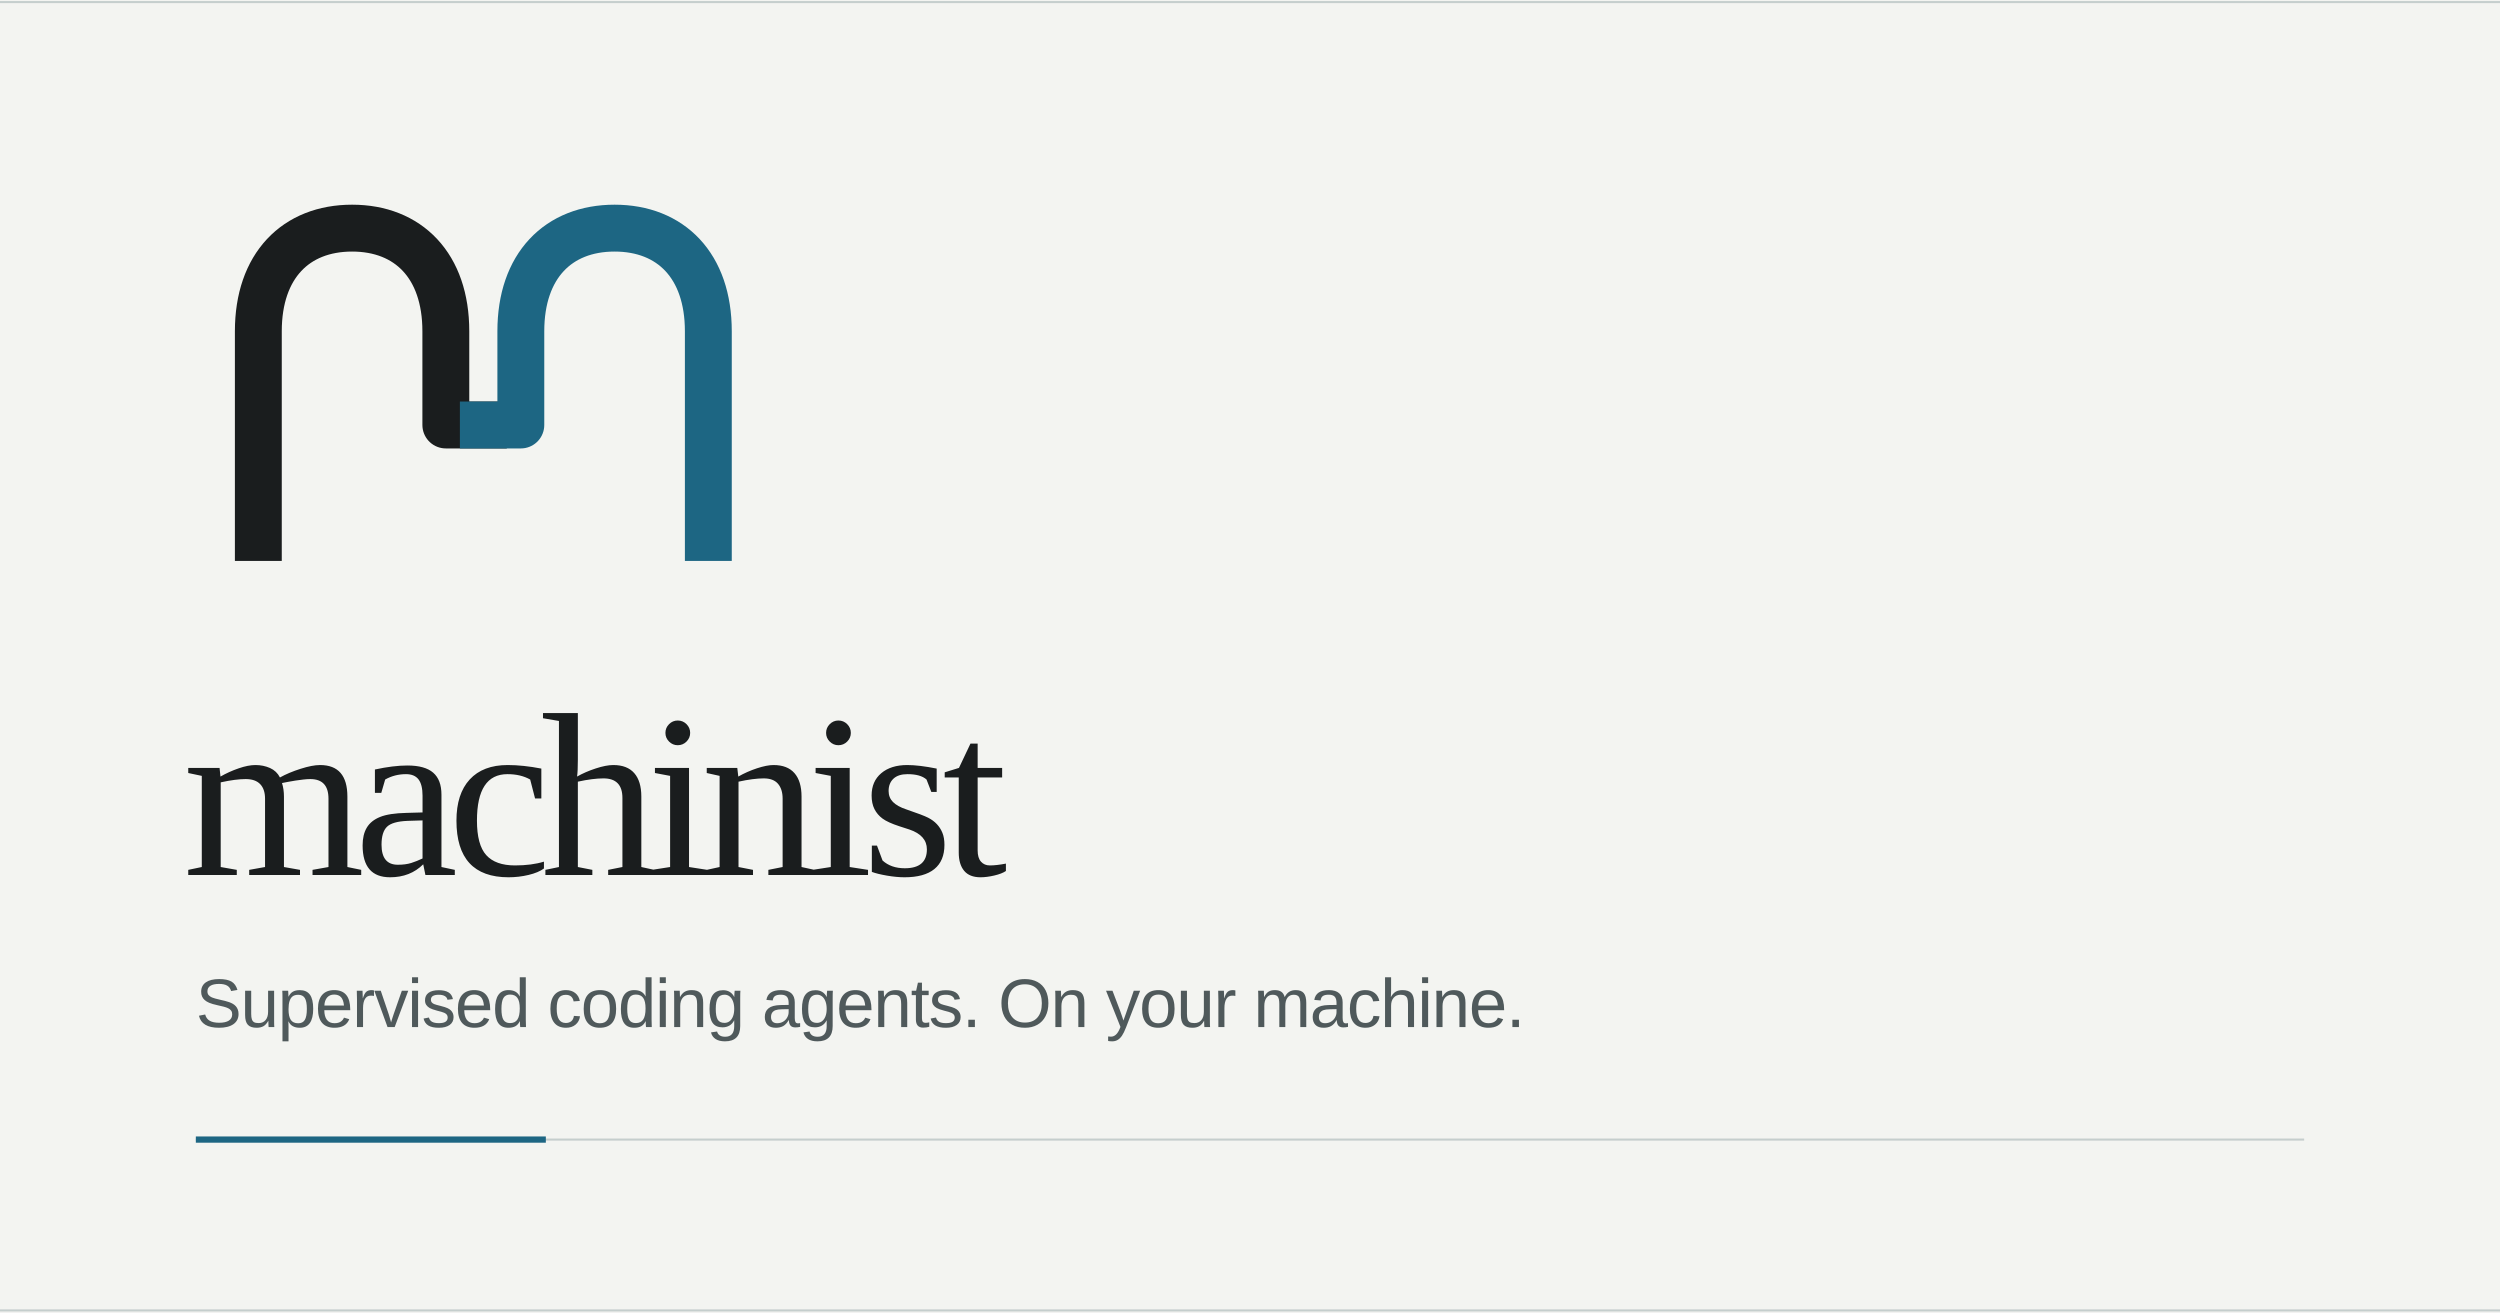
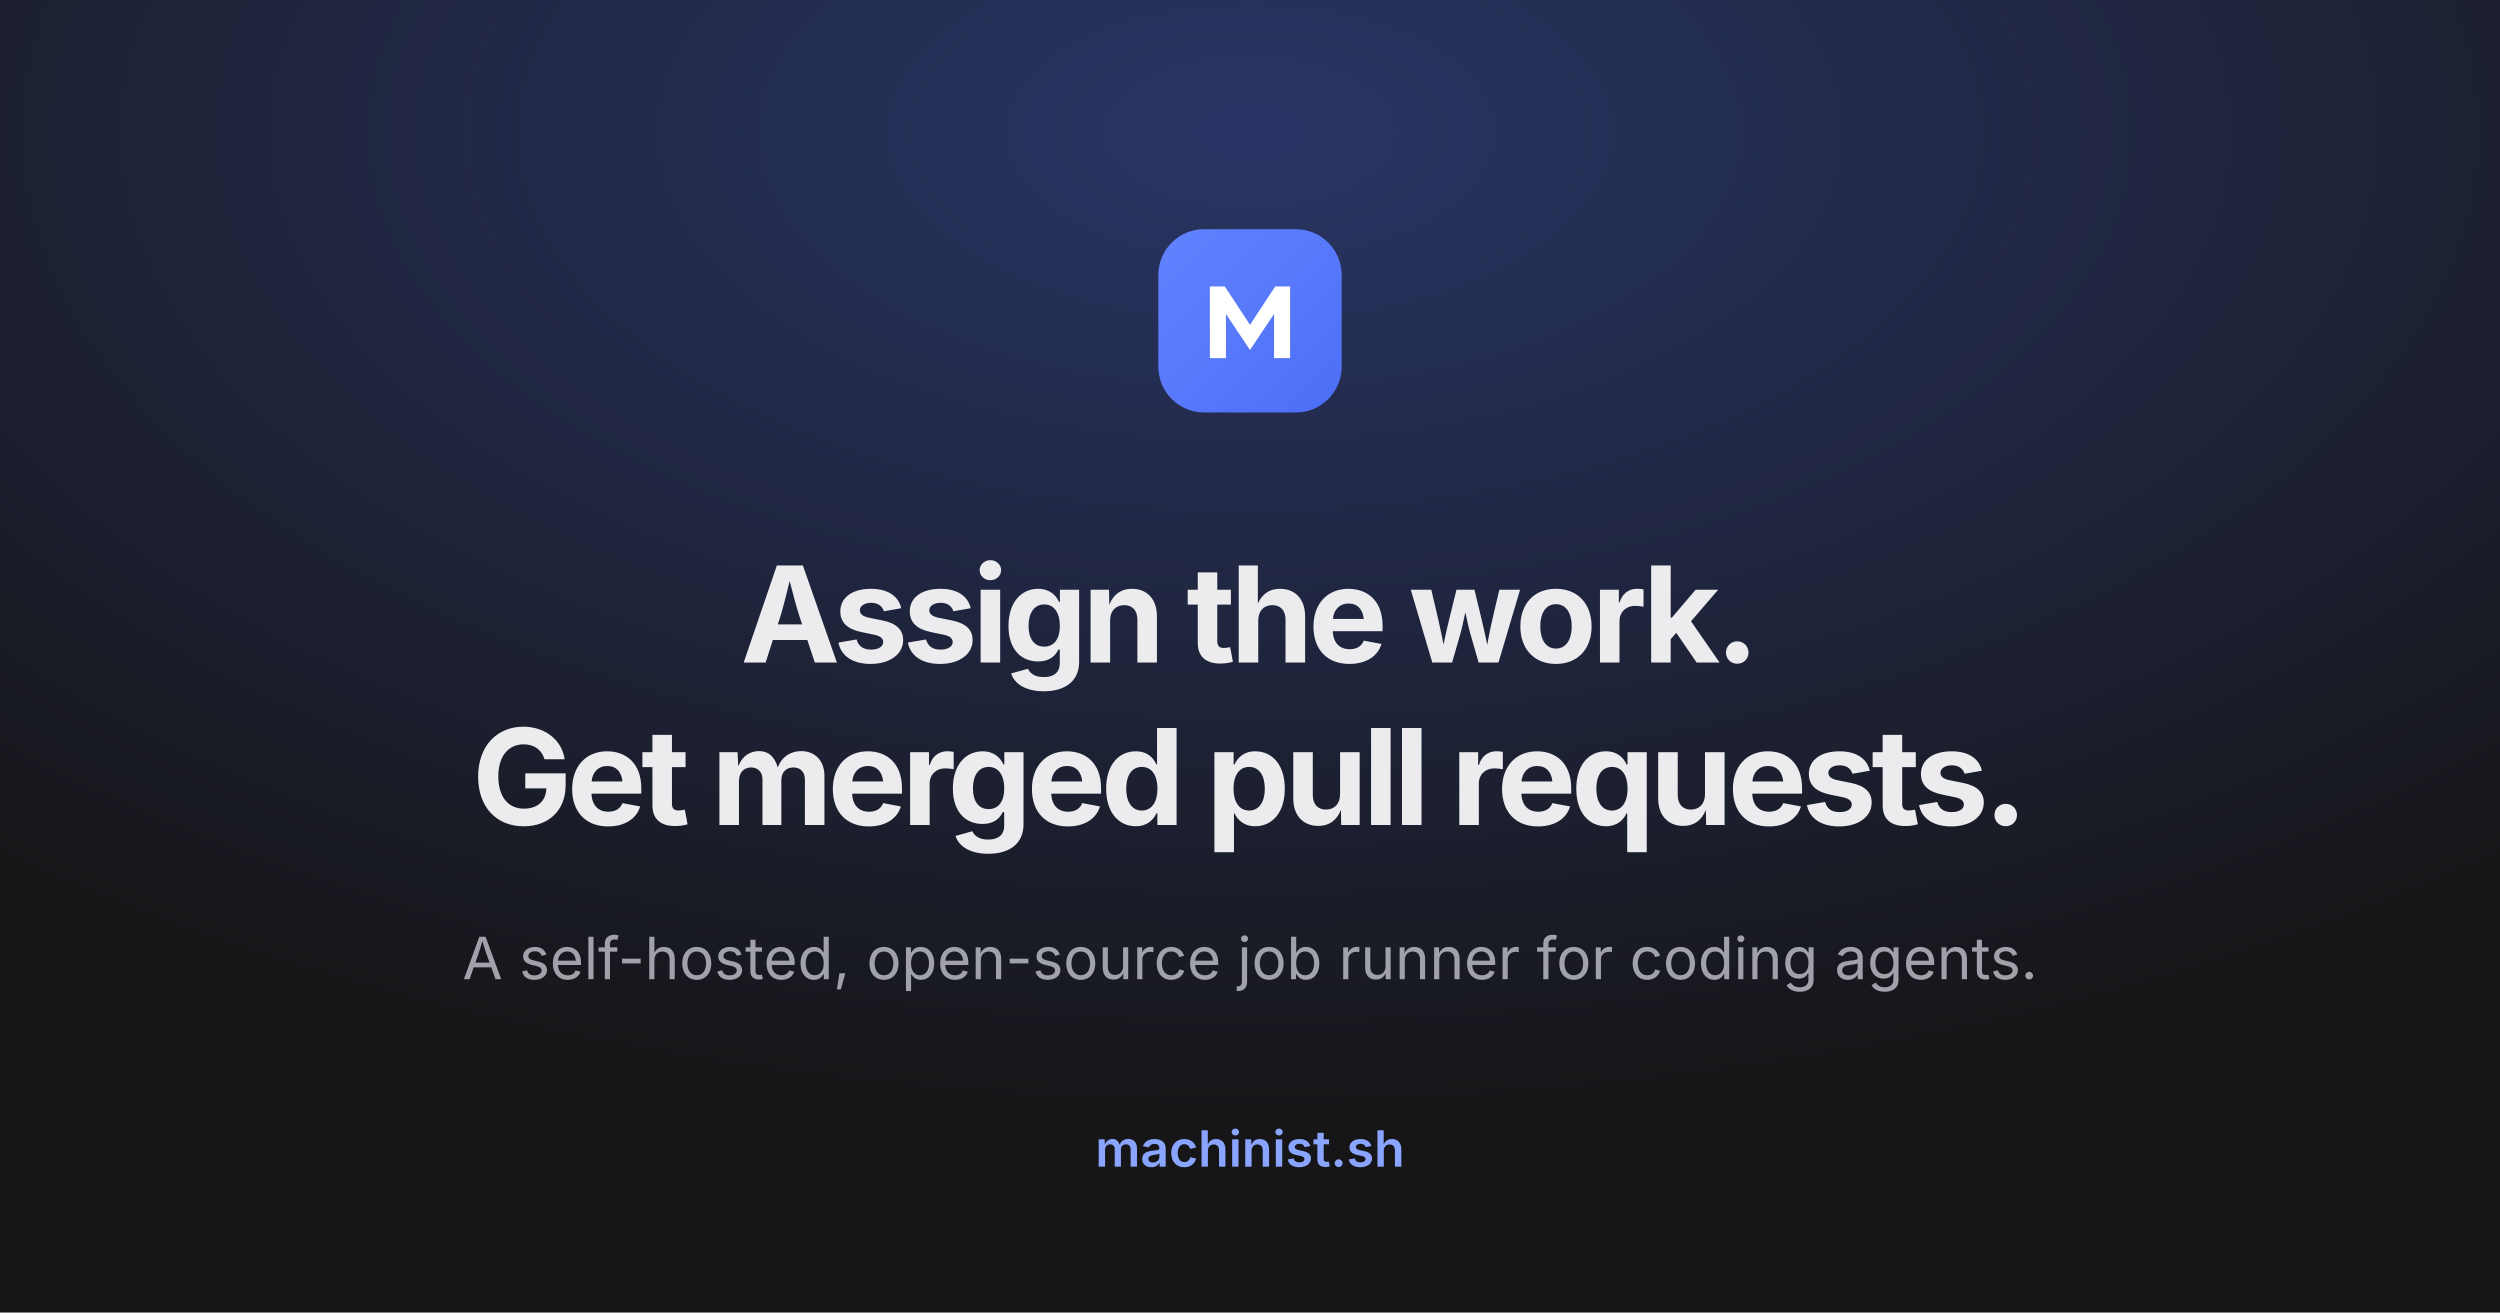
<svg xmlns="http://www.w3.org/2000/svg" width="1200" height="630" viewBox="0 0 1200 630" role="img" aria-labelledby="title description">
-   <rect width="1200" height="630" fill="#f3f4f1" />
-   <path d="M0 1h1200M0 629h1200" stroke="#c5cecd" />
-   <g transform="translate(88 78) scale(4.5)" fill="none">
-     <path d="M8 40V18C8 11 12 7 18 7s10 4 10 11v10h4" stroke="#1a1d1e" stroke-width="5" stroke-linecap="square" stroke-linejoin="round" />
-     <path d="M32 28h4V18c0-7 4-11 10-11s10 4 10 11v22" stroke="#1d6683" stroke-width="5" stroke-linecap="square" stroke-linejoin="round" />
+   <defs>
+     <radialGradient id="glow" cx="0.5" cy="0.1" r="0.75">
+       <stop offset="0" stop-color="#4c6ef5" stop-opacity=".35" />
+       <stop offset="1" stop-color="#4c6ef5" stop-opacity="0" />
+     </radialGradient>
+     <linearGradient id="tile" x1="0" y1="0" x2="1" y2="1">
+       <stop offset="0" stop-color="#6283ff" />
+       <stop offset="1" stop-color="#4c6ef5" />
+     </linearGradient>
+   </defs>
+   <rect width="1200" height="630" fill="#161618" />
+   <rect width="1200" height="630" fill="url(#glow)" />
+   <g transform="translate(556 110)">
+     <rect width="88" height="88" rx="22" fill="url(#tile)" />
+     <path d="M24.75 61.9V27.5h7.15L44 45.9 56.1 27.5h7.15v34.4h-7.7V40.7L44 58l-11.55-17.3v21.2z" fill="#fff" />
  </g>
-   <text x="88" y="420" fill="#1a1d1e" font-family="Georgia, 'Times New Roman', serif" font-size="112" letter-spacing="-5">machinist</text>
-   <text x="94" y="493" fill="#4f595b" font-family="Arial, Helvetica, sans-serif" font-size="33" letter-spacing="-0.5">Supervised coding agents. On your machine.</text>
-   <path d="M94 547h1012" stroke="#c5cecd" />
-   <path d="M94 547h168" stroke="#1d6683" stroke-width="3" />
+   <text x="600" y="318" text-anchor="middle" fill="#ececef" font-family="Inter, Helvetica, Arial, sans-serif" font-size="64" font-weight="650" letter-spacing="-2.5">Assign the work.</text>
+   <text x="600" y="396" text-anchor="middle" fill="#ececef" font-family="Inter, Helvetica, Arial, sans-serif" font-size="64" font-weight="650" letter-spacing="-2.5">Get merged pull requests.</text>
+   <text x="600" y="470" text-anchor="middle" fill="#a1a1aa" font-family="Inter, Helvetica, Arial, sans-serif" font-size="28">A self-hosted, open-source job runner for coding agents.</text>
+   <text x="600" y="560" text-anchor="middle" fill="#8aa5ff" font-family="Inter, Helvetica, Arial, sans-serif" font-size="24" font-weight="600">machinist.sh</text>
</svg>
